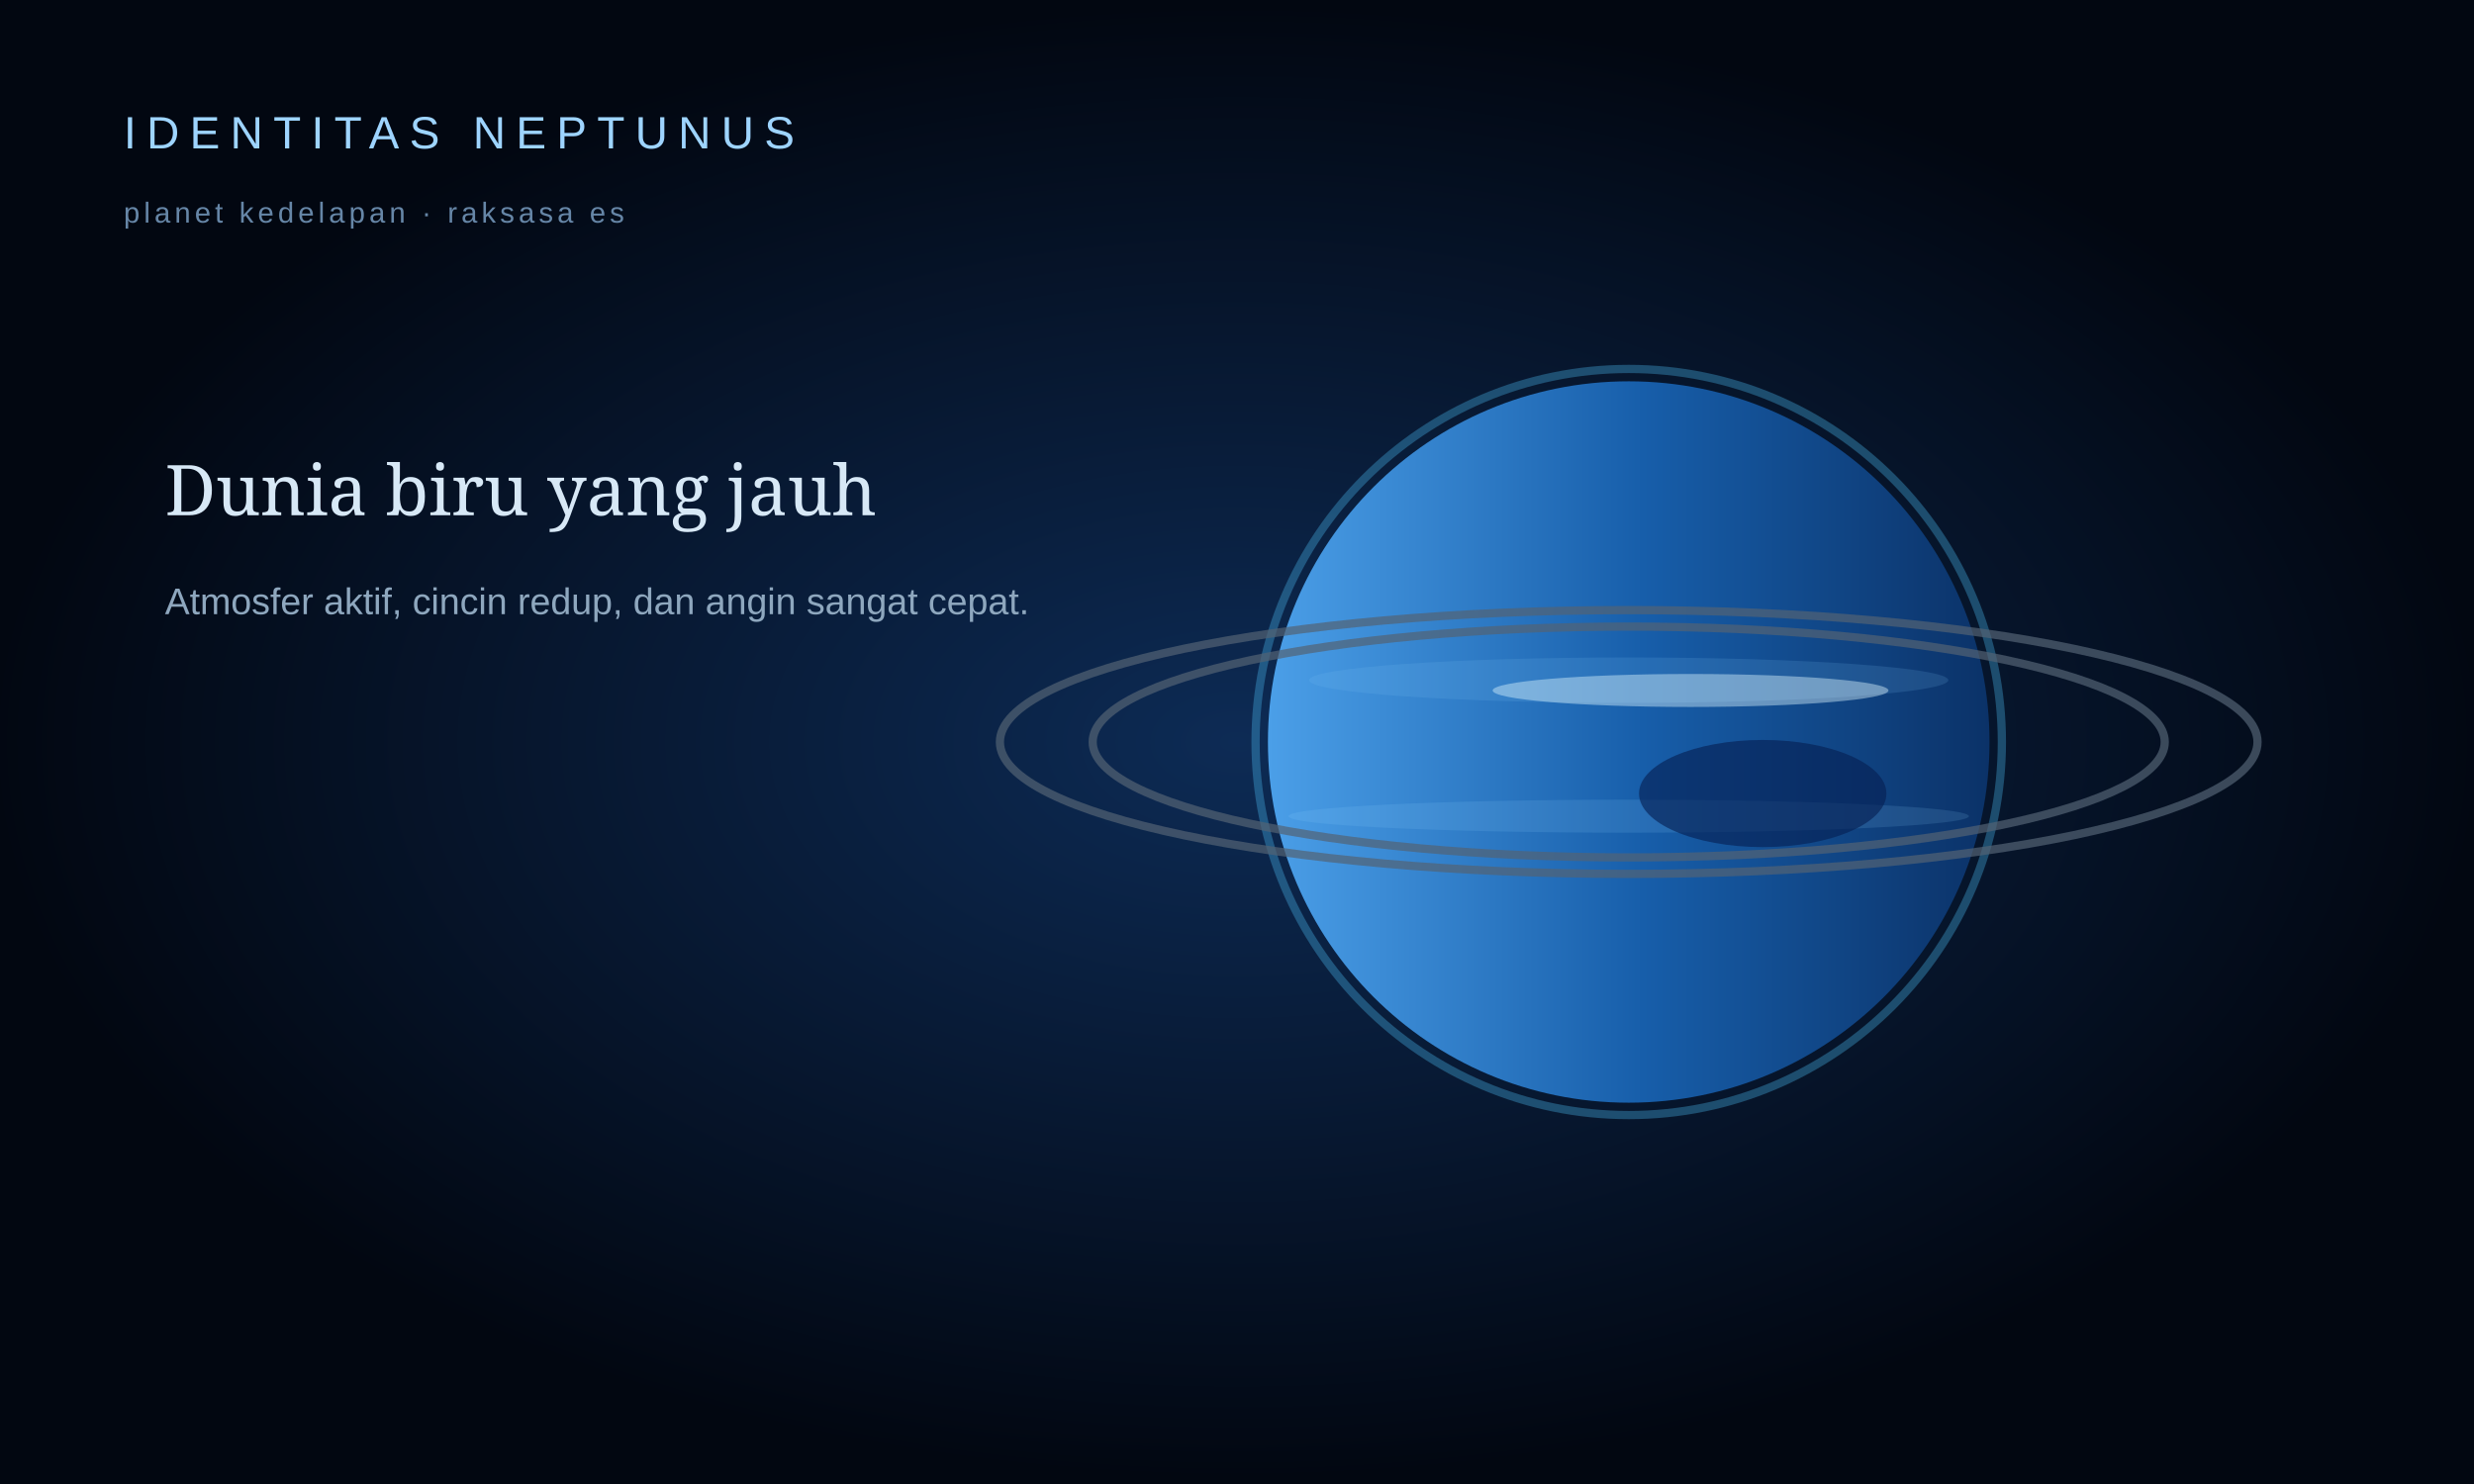
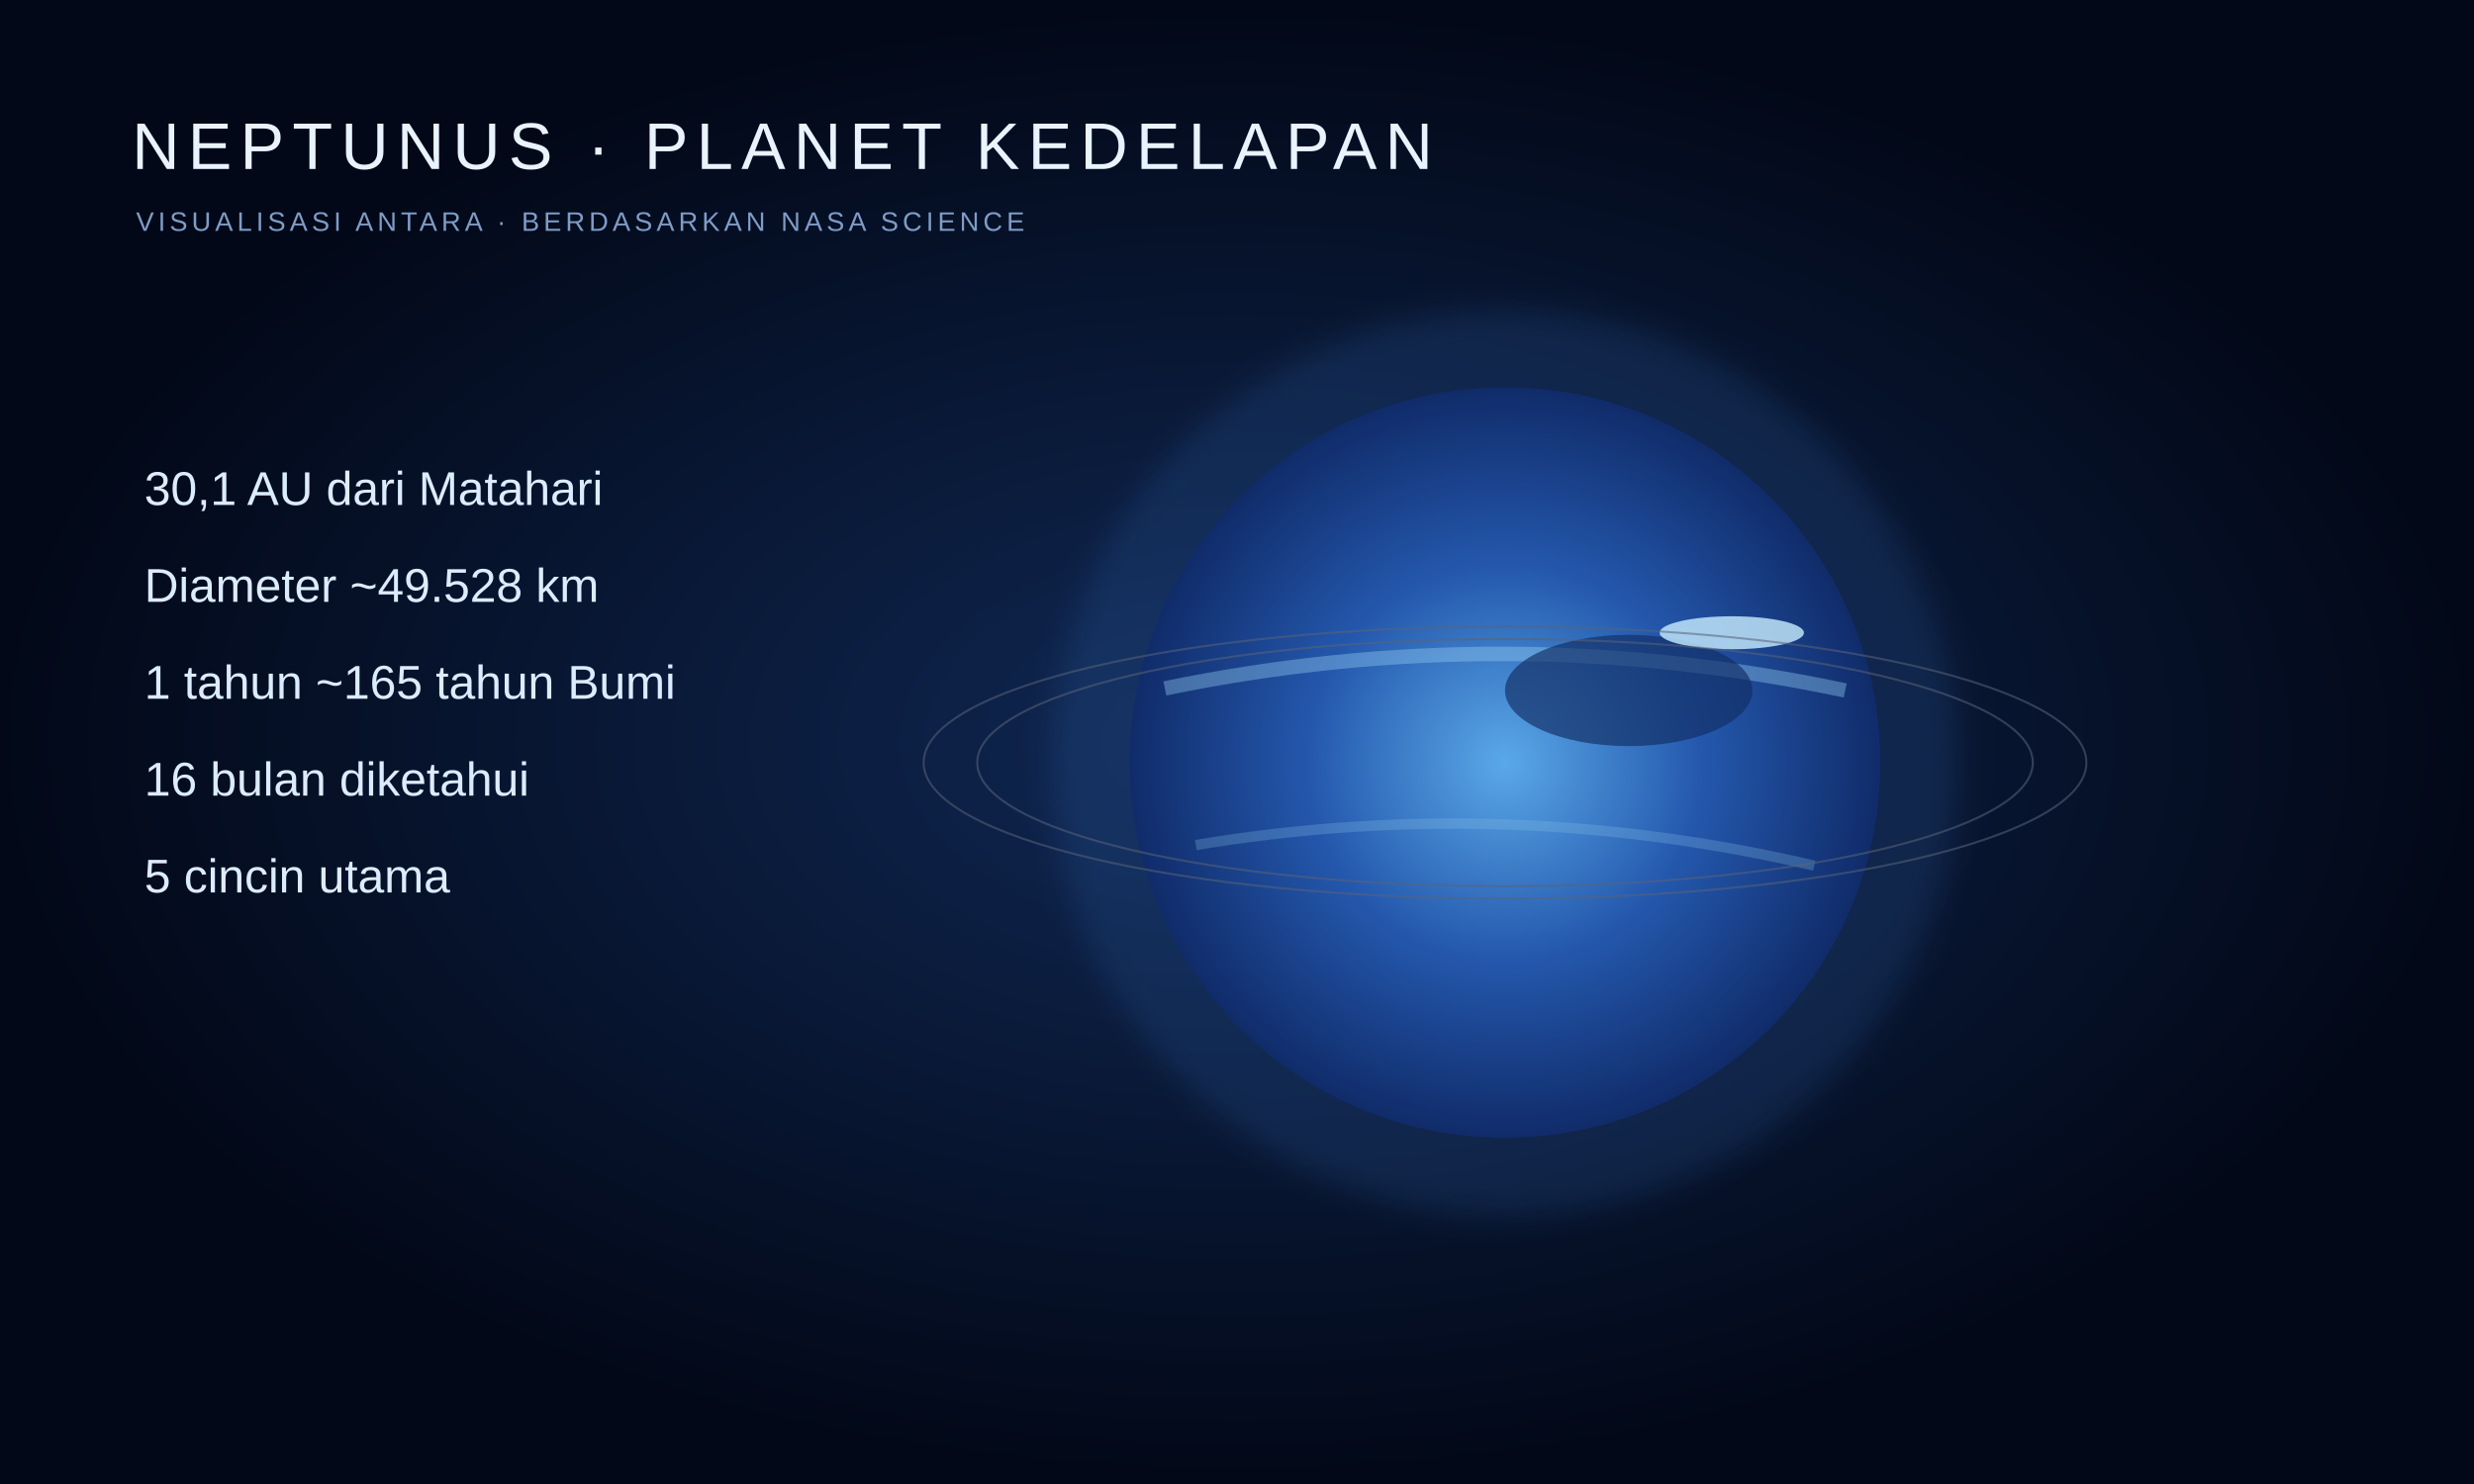
- <svg xmlns="http://www.w3.org/2000/svg" viewBox="0 0 1200 720" role="img" aria-label="Identitas Neptunus">
+ <svg xmlns="http://www.w3.org/2000/svg" viewBox="0 0 1200 720">
  <defs>
    <radialGradient id="bg">
-       <stop offset="0" stop-color="#0d2b55" />
-       <stop offset="1" stop-color="#020711" />
+       <stop stop-color="#102854" />
+       <stop offset="1" stop-color="#020817" />
    </radialGradient>
-     <linearGradient id="blue">
-       <stop stop-color="#4b9fe8" />
-       <stop offset=".52" stop-color="#175eaa" />
-       <stop offset="1" stop-color="#0b3268" />
-     </linearGradient>
-     <filter id="glow">
-       <feGaussianBlur stdDeviation="10" />
+     <radialGradient id="n">
+       <stop stop-color="#5aa8e8" />
+       <stop offset=".52" stop-color="#2458ad" />
+       <stop offset="1" stop-color="#102b69" />
+     </radialGradient>
+     <filter id="g">
+       <feGaussianBlur stdDeviation="7" />
    </filter>
  </defs>
  <rect width="1200" height="720" fill="url(#bg)" />
-   <text x="60" y="72" fill="#9ed4ff" font-size="22" font-family="Arial" letter-spacing="5">IDENTITAS NEPTUNUS</text>
-   <text x="60" y="108" fill="#6686a7" font-size="14" font-family="Arial" letter-spacing="2">planet kedelapan · raksasa es</text>
-   <circle cx="790" cy="360" r="175" fill="url(#blue)" />
-   <ellipse cx="790" cy="330" rx="155" ry="11" fill="#7bc1f0" opacity=".16" />
-   <ellipse cx="790" cy="396" rx="165" ry="8" fill="#8fd6ff" opacity=".14" />
-   <ellipse cx="855" cy="385" rx="60" ry="26" fill="#051f52" opacity=".62" />
-   <ellipse cx="820" cy="335" rx="96" ry="8" fill="#dff8ff" opacity=".42" />
-   <circle cx="790" cy="360" r="181" fill="none" stroke="#4fc5ff" stroke-opacity=".32" stroke-width="4" />
-   <g fill="none" stroke="#526274" stroke-width="4" opacity=".7">
-     <ellipse cx="790" cy="360" rx="260" ry="56" />
-     <ellipse cx="790" cy="360" rx="305" ry="64" />
+   <text x="64" y="82" fill="#e8f3ff" font-family="Arial" font-size="32" letter-spacing="4">NEPTUNUS · PLANET KEDELAPAN</text>
+   <text x="66" y="112" fill="#7f9cc6" font-family="Arial" font-size="13" letter-spacing="2">VISUALISASI ANTARA · BERDASARKAN NASA SCIENCE</text>
+   <circle cx="730" cy="370" r="220" fill="#397ad1" opacity=".16" filter="url(#g)" />
+   <circle cx="730" cy="370" r="182" fill="url(#n)" />
+   <path d="M565 334 Q730 300 895 335" stroke="#99d3f5" stroke-width="7" opacity=".38" fill="none" />
+   <path d="M580 410 Q730 385 880 420" stroke="#86bde7" stroke-width="5" opacity=".28" fill="none" />
+   <ellipse cx="790" cy="335" rx="60" ry="27" fill="#112c63" opacity=".65" />
+   <ellipse cx="840" cy="307" rx="35" ry="8" fill="#c8edff" opacity=".8" />
+   <g fill="none" stroke="#576378" opacity=".55">
+     <ellipse cx="730" cy="370" rx="256" ry="60" />
+     <ellipse cx="730" cy="370" rx="282" ry="66" />
  </g>
-   <text x="80" y="250" fill="#d7e8f6" font-size="34" font-family="Georgia">Dunia biru yang jauh</text>
-   <text x="80" y="298" fill="#8ea7be" font-size="18" font-family="Arial">Atmosfer aktif, cincin redup, dan angin sangat cepat.</text>
+   <text x="70" y="245" fill="#dcecff" font-size="23" font-family="Arial">30,1 AU dari Matahari</text>
+   <text x="70" y="292" fill="#dcecff" font-size="23" font-family="Arial">Diameter ~49.528 km</text>
+   <text x="70" y="339" fill="#dcecff" font-size="23" font-family="Arial">1 tahun ~165 tahun Bumi</text>
+   <text x="70" y="386" fill="#dcecff" font-size="23" font-family="Arial">16 bulan diketahui</text>
+   <text x="70" y="433" fill="#dcecff" font-size="23" font-family="Arial">5 cincin utama</text>
</svg>
